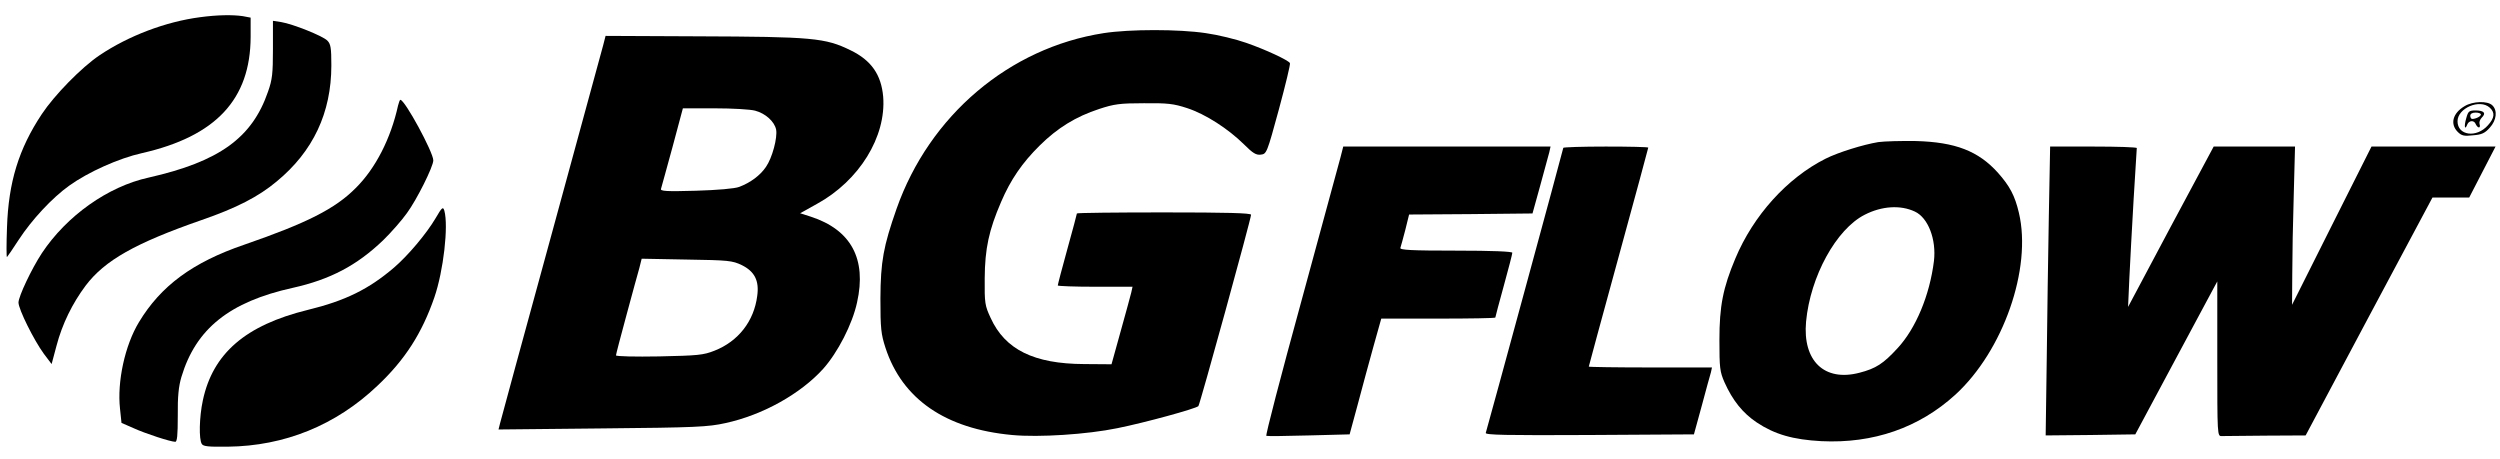
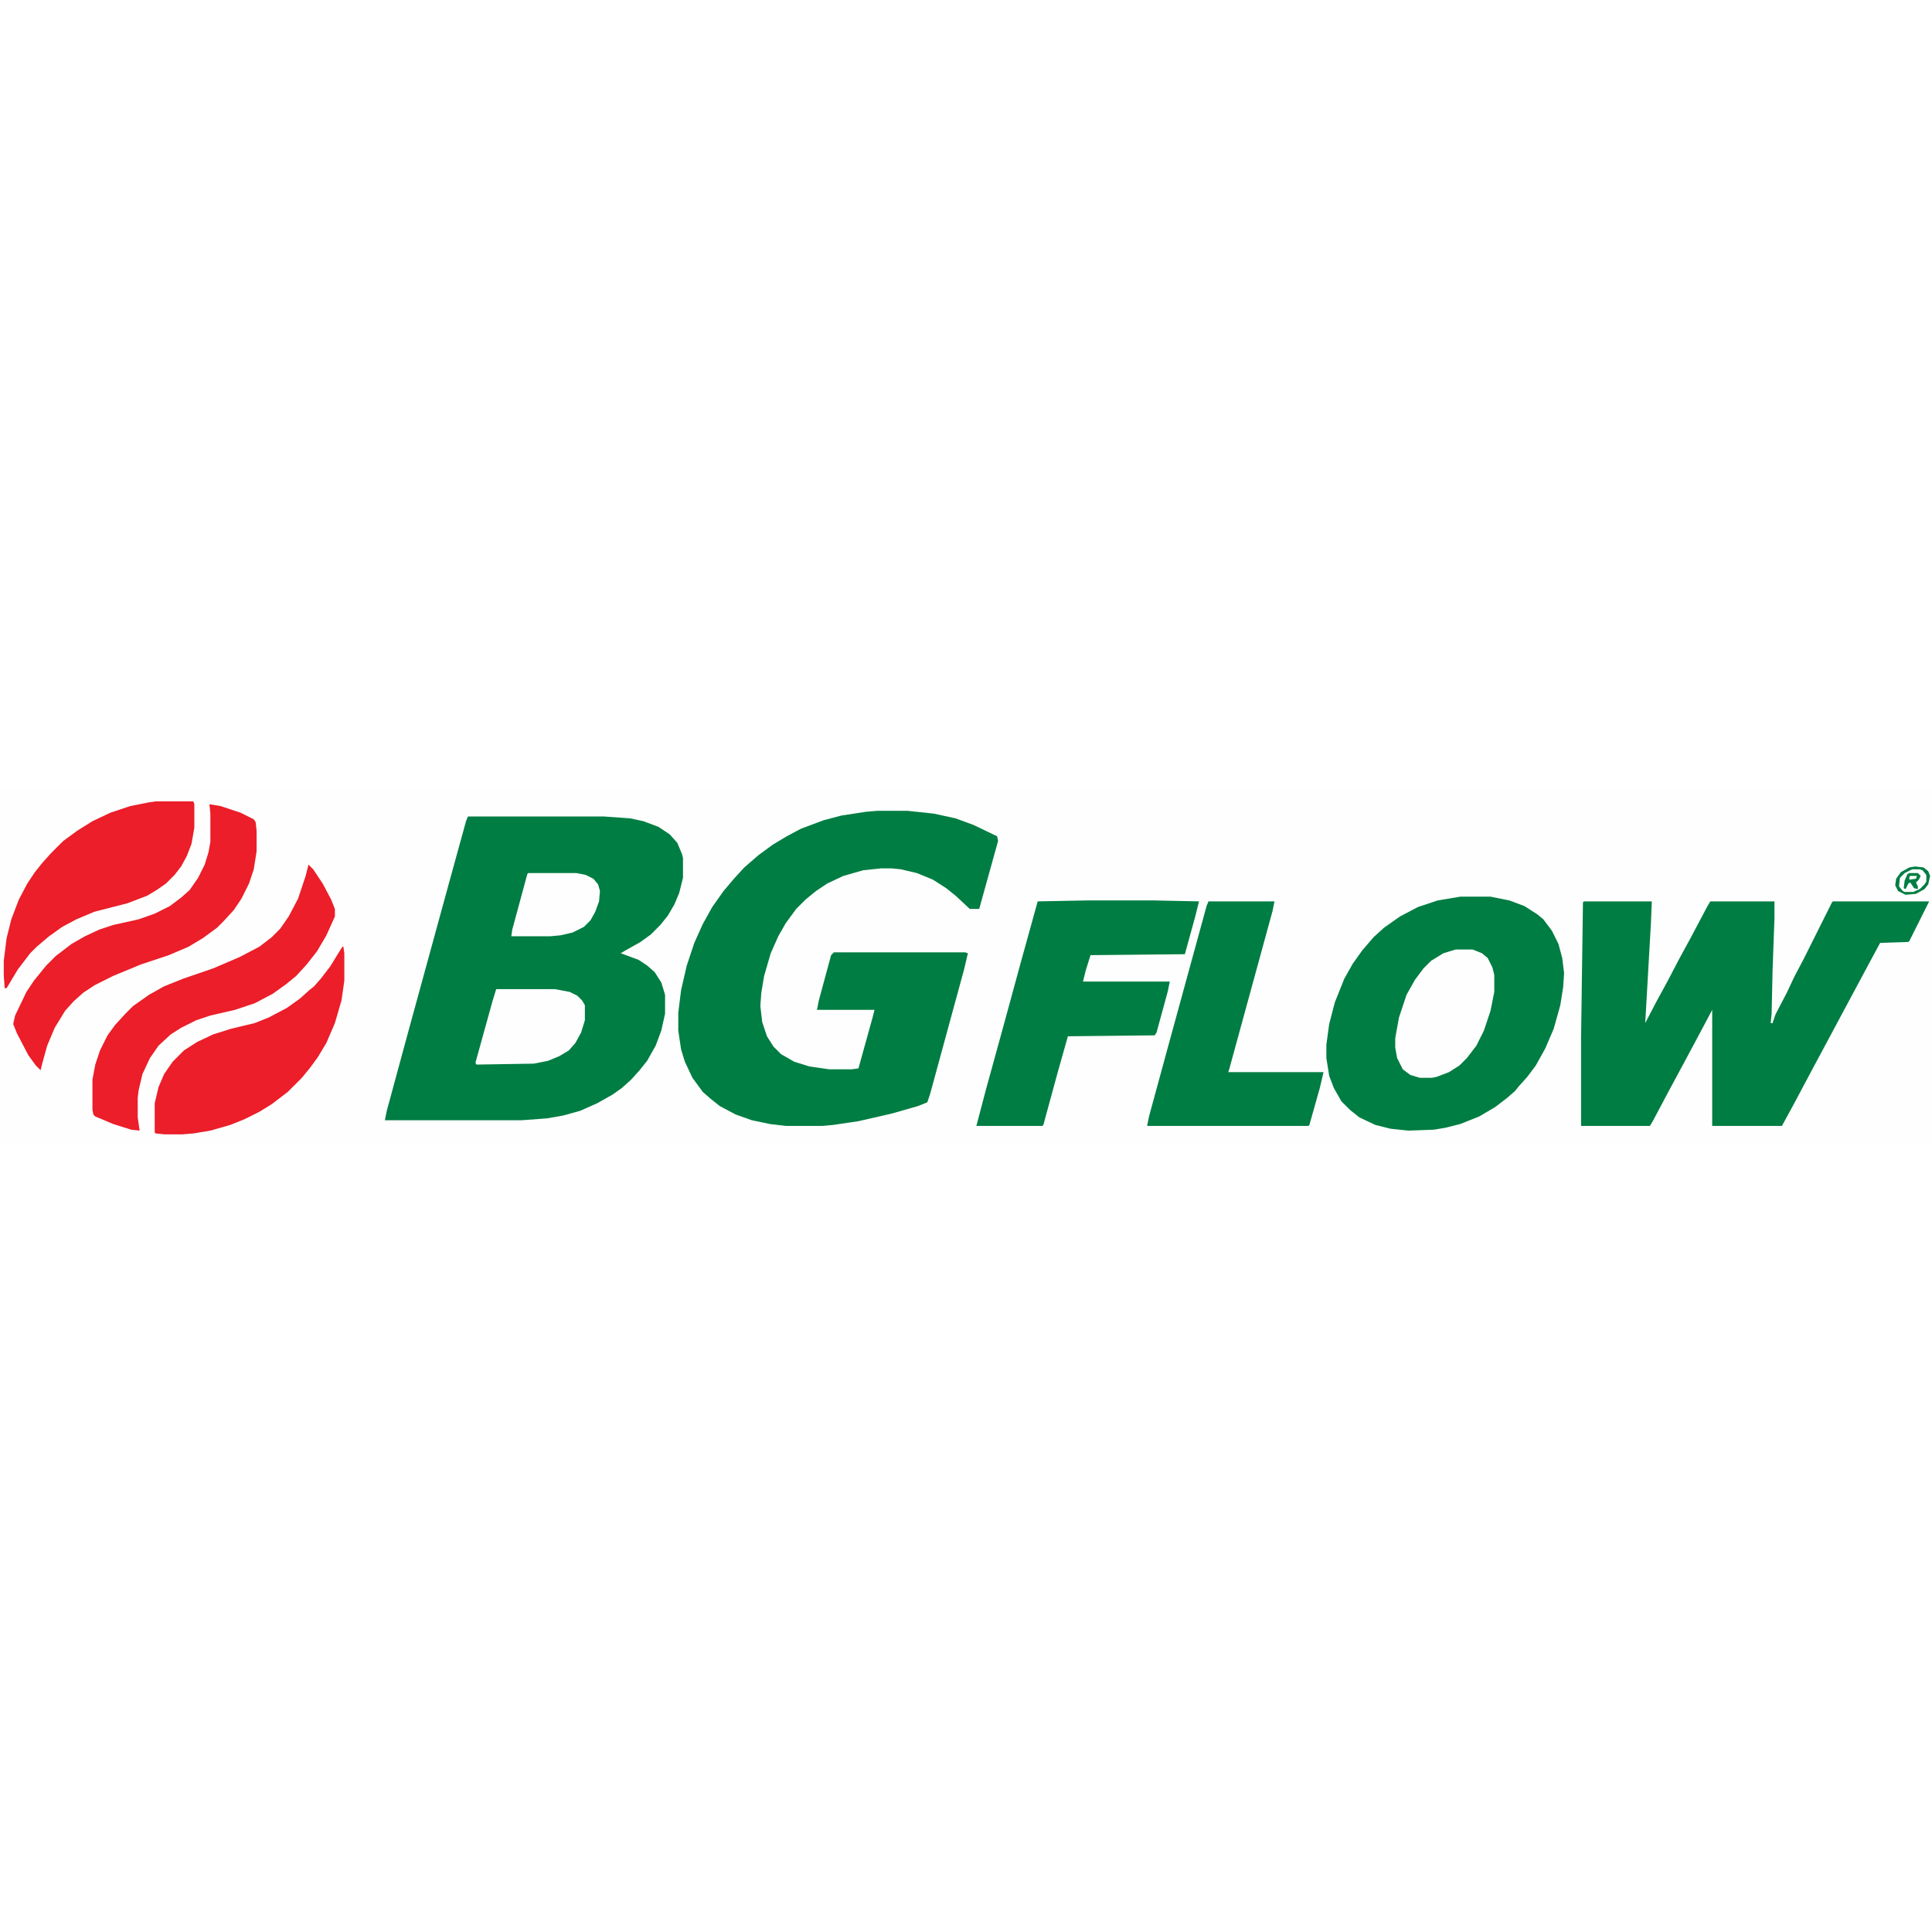
- <svg xmlns="http://www.w3.org/2000/svg" version="1.0" width="1177pt" height="216pt" viewBox="0 0 1177 216" preserveAspectRatio="xMidYMid meet">
-   <g transform="translate(0,216) scale(0.1,-0.1)" fill="#000000" stroke="none">
-     <path d="M942 2079 c-161 -21 -336 -87 -473 -179 -85 -57 -213 -188 -272 -277 -109 -164 -157 -321 -164 -533 -3 -80 -3 -143 0 -140 3 3 28 39 55 81 62 95 158 198 238 255 89 64 234 129 342 153 348 79 511 253 512 547 l0 91 -37 7 c-48 7 -120 6 -201 -5z" />
-     <path d="M1285 1928 c0 -113 -3 -143 -23 -199 -75 -219 -231 -330 -562 -405 -192 -42 -386 -180 -503 -356 -49 -75 -109 -202 -110 -232 0 -32 73 -178 119 -241 l37 -49 23 86 c27 103 75 200 137 283 90 119 233 200 546 309 165 57 268 110 354 182 171 141 257 323 257 546 0 83 -3 101 -19 117 -22 22 -162 78 -217 87 l-39 6 0 -134z" />
-     <path d="M5196 2004 c-444 -69 -820 -387 -975 -827 -62 -177 -75 -248 -76 -422 0 -143 3 -168 24 -233 79 -241 282 -381 596 -410 127 -12 354 3 495 32 130 26 370 92 382 104 7 7 248 882 248 901 0 8 -117 11 -410 11 -225 0 -410 -2 -410 -5 0 -3 -20 -78 -45 -168 -25 -90 -45 -167 -45 -171 0 -3 79 -6 176 -6 l176 0 -6 -27 c-4 -16 -26 -98 -50 -183 l-43 -155 -129 1 c-236 1 -372 68 -440 217 -27 58 -29 69 -28 187 1 140 20 227 77 359 45 105 99 184 182 266 84 83 170 136 280 172 70 23 97 27 210 27 112 1 140 -2 204 -23 86 -28 193 -97 268 -171 41 -41 57 -51 79 -48 27 3 29 7 85 213 31 115 55 213 52 218 -8 14 -116 64 -205 95 -48 17 -134 38 -191 46 -127 19 -358 19 -481 0z" />
-     <path d="M2840 1948 c-7 -24 -117 -428 -245 -898 -129 -470 -237 -868 -241 -884 l-7 -28 489 5 c440 4 498 7 579 25 176 38 354 138 460 255 69 77 138 211 160 313 46 205 -28 342 -218 404 l-50 16 79 44 c199 109 327 316 312 505 -9 103 -56 171 -153 218 -120 59 -179 64 -722 66 l-432 2 -11 -43z m715 -309 c49 -13 91 -51 99 -89 7 -38 -18 -133 -48 -176 -27 -40 -73 -74 -126 -94 -21 -8 -102 -15 -204 -18 -140 -4 -168 -2 -164 9 2 8 27 96 54 196 l49 183 150 0 c83 0 168 -5 190 -11z m-63 -727 c61 -30 83 -74 73 -145 -15 -119 -89 -214 -201 -258 -53 -21 -78 -23 -261 -27 -112 -2 -203 0 -203 5 0 4 22 89 49 188 27 99 54 200 61 223 l11 44 212 -4 c197 -3 215 -5 259 -26z" />
-     <path d="M1874 1663 c-34 -155 -106 -296 -199 -388 -97 -98 -230 -165 -525 -267 -243 -83 -393 -194 -496 -365 -66 -109 -103 -280 -89 -407 l7 -67 55 -24 c59 -27 177 -65 198 -65 9 0 12 30 12 123 -1 90 4 138 17 182 68 227 226 354 525 420 175 39 301 105 425 224 37 36 88 94 112 128 47 64 124 219 124 248 0 38 -134 285 -155 285 -3 0 -7 -12 -11 -27z" />
-     <path d="M11603 1660 c-56 -33 -69 -84 -32 -121 18 -18 30 -21 72 -16 41 3 56 10 79 36 32 35 37 81 12 105 -22 22 -92 20 -131 -4z m119 -7 c25 -23 23 -48 -9 -83 -54 -61 -143 -48 -143 19 0 62 105 107 152 64z" />
-     <path d="M11611 1603 c-11 -37 -7 -60 5 -29 8 20 33 21 40 1 4 -8 10 -15 15 -15 4 0 6 7 3 15 -3 8 1 22 10 31 22 21 11 34 -29 34 -31 0 -35 -4 -44 -37z m69 18 c0 -9 -24 -21 -41 -21 -5 0 -9 7 -9 15 0 9 9 15 25 15 14 0 25 -4 25 -9z" />
-     <path d="M8843 1491 c-72 -12 -188 -48 -248 -78 -181 -91 -340 -267 -425 -470 -58 -138 -75 -224 -75 -383 0 -132 2 -150 24 -200 38 -85 86 -145 152 -189 84 -56 171 -81 304 -88 244 -12 460 63 631 219 225 206 361 594 299 856 -19 81 -43 126 -99 189 -92 102 -200 144 -386 149 -69 1 -148 -1 -177 -5z m172 -327 c63 -29 102 -132 90 -233 -20 -161 -85 -317 -171 -410 -67 -73 -102 -96 -180 -116 -165 -43 -268 56 -251 241 20 213 142 435 276 503 80 41 168 47 236 15z" />
-     <path d="M6311 1419 c-8 -29 -91 -335 -185 -680 -95 -346 -169 -630 -164 -631 4 -2 94 -1 200 2 l192 5 38 140 c20 77 54 200 74 273 l37 132 268 0 c148 0 269 2 269 5 0 3 18 70 40 150 22 80 40 149 40 155 0 6 -95 10 -266 10 -209 0 -265 3 -261 13 2 6 13 45 23 84 l18 73 291 2 290 3 36 130 c20 72 39 142 43 158 l6 27 -488 0 -488 0 -13 -51z" />
-     <path d="M7360 1464 c0 -6 -357 -1317 -365 -1342 -4 -10 96 -12 488 -10 l492 3 37 135 c20 74 39 145 43 157 l5 23 -290 0 c-159 0 -290 2 -290 4 0 2 63 234 140 515 77 281 140 513 140 516 0 3 -90 5 -200 5 -110 0 -200 -3 -200 -6z" />
-     <path d="M9646 1148 c-3 -178 -8 -484 -10 -681 l-5 -357 211 2 211 3 174 325 c96 179 183 341 193 360 l19 35 0 -365 c0 -361 0 -364 21 -363 11 0 104 1 208 2 l187 1 298 560 299 560 86 0 87 0 62 120 62 120 -292 0 -292 0 -187 -372 -187 -373 1 145 c0 80 3 247 7 373 l6 227 -191 0 -192 0 -202 -377 -201 -378 6 135 c3 74 13 241 20 370 8 129 15 238 15 243 0 4 -92 7 -204 7 l-204 0 -6 -322z" />
-     <path d="M2051 1133 c-43 -73 -129 -175 -195 -232 -119 -102 -230 -157 -407 -200 -293 -72 -447 -205 -494 -426 -17 -79 -19 -183 -5 -205 7 -12 32 -14 122 -13 268 3 509 101 704 286 131 123 211 249 269 417 43 125 67 336 47 408 -6 20 -11 17 -41 -35z" />
-   </g>
+ <svg xmlns="http://www.w3.org/2000/svg" version="1.1" viewBox="0 0 2048 375" width="1280" height="1280">
+   <path transform="translate(0)" d="m0 0h2048v375h-2048z" fill="#FEFEFE" />
+   <path transform="translate(496,29)" d="m0 0h144l28 2 14 3 16 6 12 8 8 9 5 12 1 4v21l-4 16-5 12-7 12-8 10-10 10-11 8-16 9-5 3 19 7 9 6 8 7 7 11 4 13v20l-4 18-6 16-9 16-8 10-9 10-10 9-10 7-16 9-18 8-18 5-17 3-27 2h-145l2-10 22-81 43-157 19-69z" fill="#007D42" />
+   <path transform="translate(930,23)" d="m0 0h32l28 3 23 5 19 7 25 12 1 5-20 72h-10l-15-14-10-8-14-9-17-7-17-4-10-1h-11l-19 2-21 6-17 8-12 8-11 9-10 10-11 15-8 14-8 18-7 24-3 18-1 14 2 17 5 15 7 11 8 8 14 8 16 5 21 3h24l7-1 15-54 2-8h-61l2-10 13-48 3-3h139l3 1-4 17-36 132-3 9-10 4-28 8-35 8-27 4-11 1h-39l-17-2-19-4-17-6-17-9-10-8-8-7-11-15-8-17-4-13-3-20v-19l3-24 6-26 8-24 9-20 10-18 12-17 11-13 11-12 15-13 15-11 15-9 15-8 24-9 19-5 26-4z" fill="#007D42" />
+   <path transform="translate(1679,119)" d="m0 0h72l-1 24-6 105 12-23 12-22 12-23 12-22 18-34 3-5h68v18l-2 55-1 46-1 10h2l3-9 12-23 8-17 10-19 30-60 1-1h102l-21 42-1 1-30 1-14 26-60 112-17 32-12 22-1 2h-74v-123l-17 32-15 28-14 26-17 32-3 5h-73v-94l2-143z" fill="#007D42" />
+   <path transform="translate(1548,114)" d="m0 0h32l20 4 16 6 14 9 6 5 9 12 7 14 4 15 2 16-1 15-3 19-7 25-9 21-10 18-9 12-9 10-4 5-8 7-13 10-17 10-20 8-16 4-12 2-27 1-19-2-16-4-17-8-10-8-9-9-8-14-5-13-3-19v-14l3-22 6-23 10-25 9-16 10-14 12-14 11-10 17-12 19-10 21-7z" fill="#007D42" />
+   <path transform="translate(1152,118)" d="m0 0h71l48 1-4 16-11 40-100 1-5 16-3 12h92l-2 10-12 44-2 3-92 1-11 39-15 55-1 1h-70l10-38 19-69 18-66 18-65z" fill="#007D42" />
+   <path transform="translate(1281,119)" d="m0 0h70l-2 10-46 168-1 3h101l-4 17-11 39-1 1h-171l2-10 21-77 40-146z" fill="#007D42" />
+   <path transform="translate(165,13)" d="m0 0h40l1 3v25l-3 17-5 13-6 11-7 9-9 9-10 7-10 6-21 8-35 9-19 8-15 8-14 10-13 11-7 7-13 17-12 20h-2l-1-13v-16l3-24 5-20 8-21 9-17 8-12 8-10 9-10 13-13 15-11 16-10 19-9 21-7 20-4z" fill="#EB1E29" />
+   <path transform="translate(363,167)" d="m0 0h1l1 7v29l-3 21-7 24-9 21-9 15-8 11-9 11-15 15-17 13-13 8-16 8-15 6-21 6-18 3-12 1h-18l-10-1-1-1v-31l4-17 6-14 9-13 12-12 14-9 17-8 19-6 25-6 15-6 19-10 14-10 10-9 5-4 7-8 10-13 8-13z" fill="#EB1E29" />
+   <path transform="translate(222,16)" d="m0 0 12 2 21 7 14 7 2 3 1 9v22l-3 19-5 15-8 16-8 12-11 12-7 7-15 11-15 9-21 9-30 10-29 12-20 10-12 8-10 9-9 10-11 18-8 19-5 18-2 8-5-5-8-11-12-23-4-10 2-9 12-25 8-12 13-16 10-10 17-13 14-8 15-7 15-5 27-6 17-6 16-8 12-9 9-8 9-13 7-14 4-13 2-11v-30z" fill="#EB1E29" />
+   <path transform="translate(327,80)" d="m0 0 5 5 10 15 9 17 4 10v8l-9 20-10 17-11 14-11 12-11 9-14 10-19 10-21 7-26 6-15 5-16 8-11 7-13 12-9 13-8 17-4 17-1 8v21l2 14-9-1-19-6-19-8-2-2-1-5v-32l3-16 5-15 8-16 8-11 11-12 8-8 17-12 16-9 20-8 32-11 28-12 21-11 13-10 9-9 9-13 10-19 8-24z" fill="#EB1E29" />
+   <path transform="translate(1543,170)" d="m0 0h18l10 4 6 5 5 10 2 8v18l-4 20-7 21-8 16-10 13-8 8-11 7-13 5-5 1h-13l-10-3-8-6-6-12-2-11v-10l4-22 8-24 9-16 9-12 8-8 13-8z" fill="#FEFEFE" />
+   <path transform="translate(526,212)" d="m0 0h62l16 3 8 4 5 5 3 5v16l-4 13-6 11-7 8-10 6-12 5-15 3-61 1-1-2 18-65z" fill="#FEFEFE" />
+   <path transform="translate(560,89)" d="m0 0h51l10 2 8 4 5 6 2 7-1 11-4 11-5 9-7 7-12 6-13 3-11 1h-41l1-7 16-59z" fill="#FEFEFE" />
+   <path transform="translate(2030,82)" d="m0 0 9 1 5 4 2 5-2 9-4 5-9 5-11 1-8-4-3-6 1-7 5-7 9-5z" fill="#FEFEFE" />
+   <path transform="translate(2030,82)" d="m0 0 9 1 5 4 2 5-2 9-4 5-9 5-11 1-8-4-3-6 1-7 5-7 9-5zm-3 3-8 4-5 5-1 9 4 5 2 1h9l7-3 5-5 2-3v-7l-4-5-3-1z" fill="#007D42" />
+   <path transform="translate(2024,89)" d="m0 0h9l3 3-2 4-3 3 2 4v3l-4-1-4-6-2 1-3 6-2-1 1-8 3-7z" fill="#007D42" />
+   <path transform="translate(2025,92)" d="m0 0h7l-1 3-7 1v-3z" fill="#FEFEFE" />
</svg>
